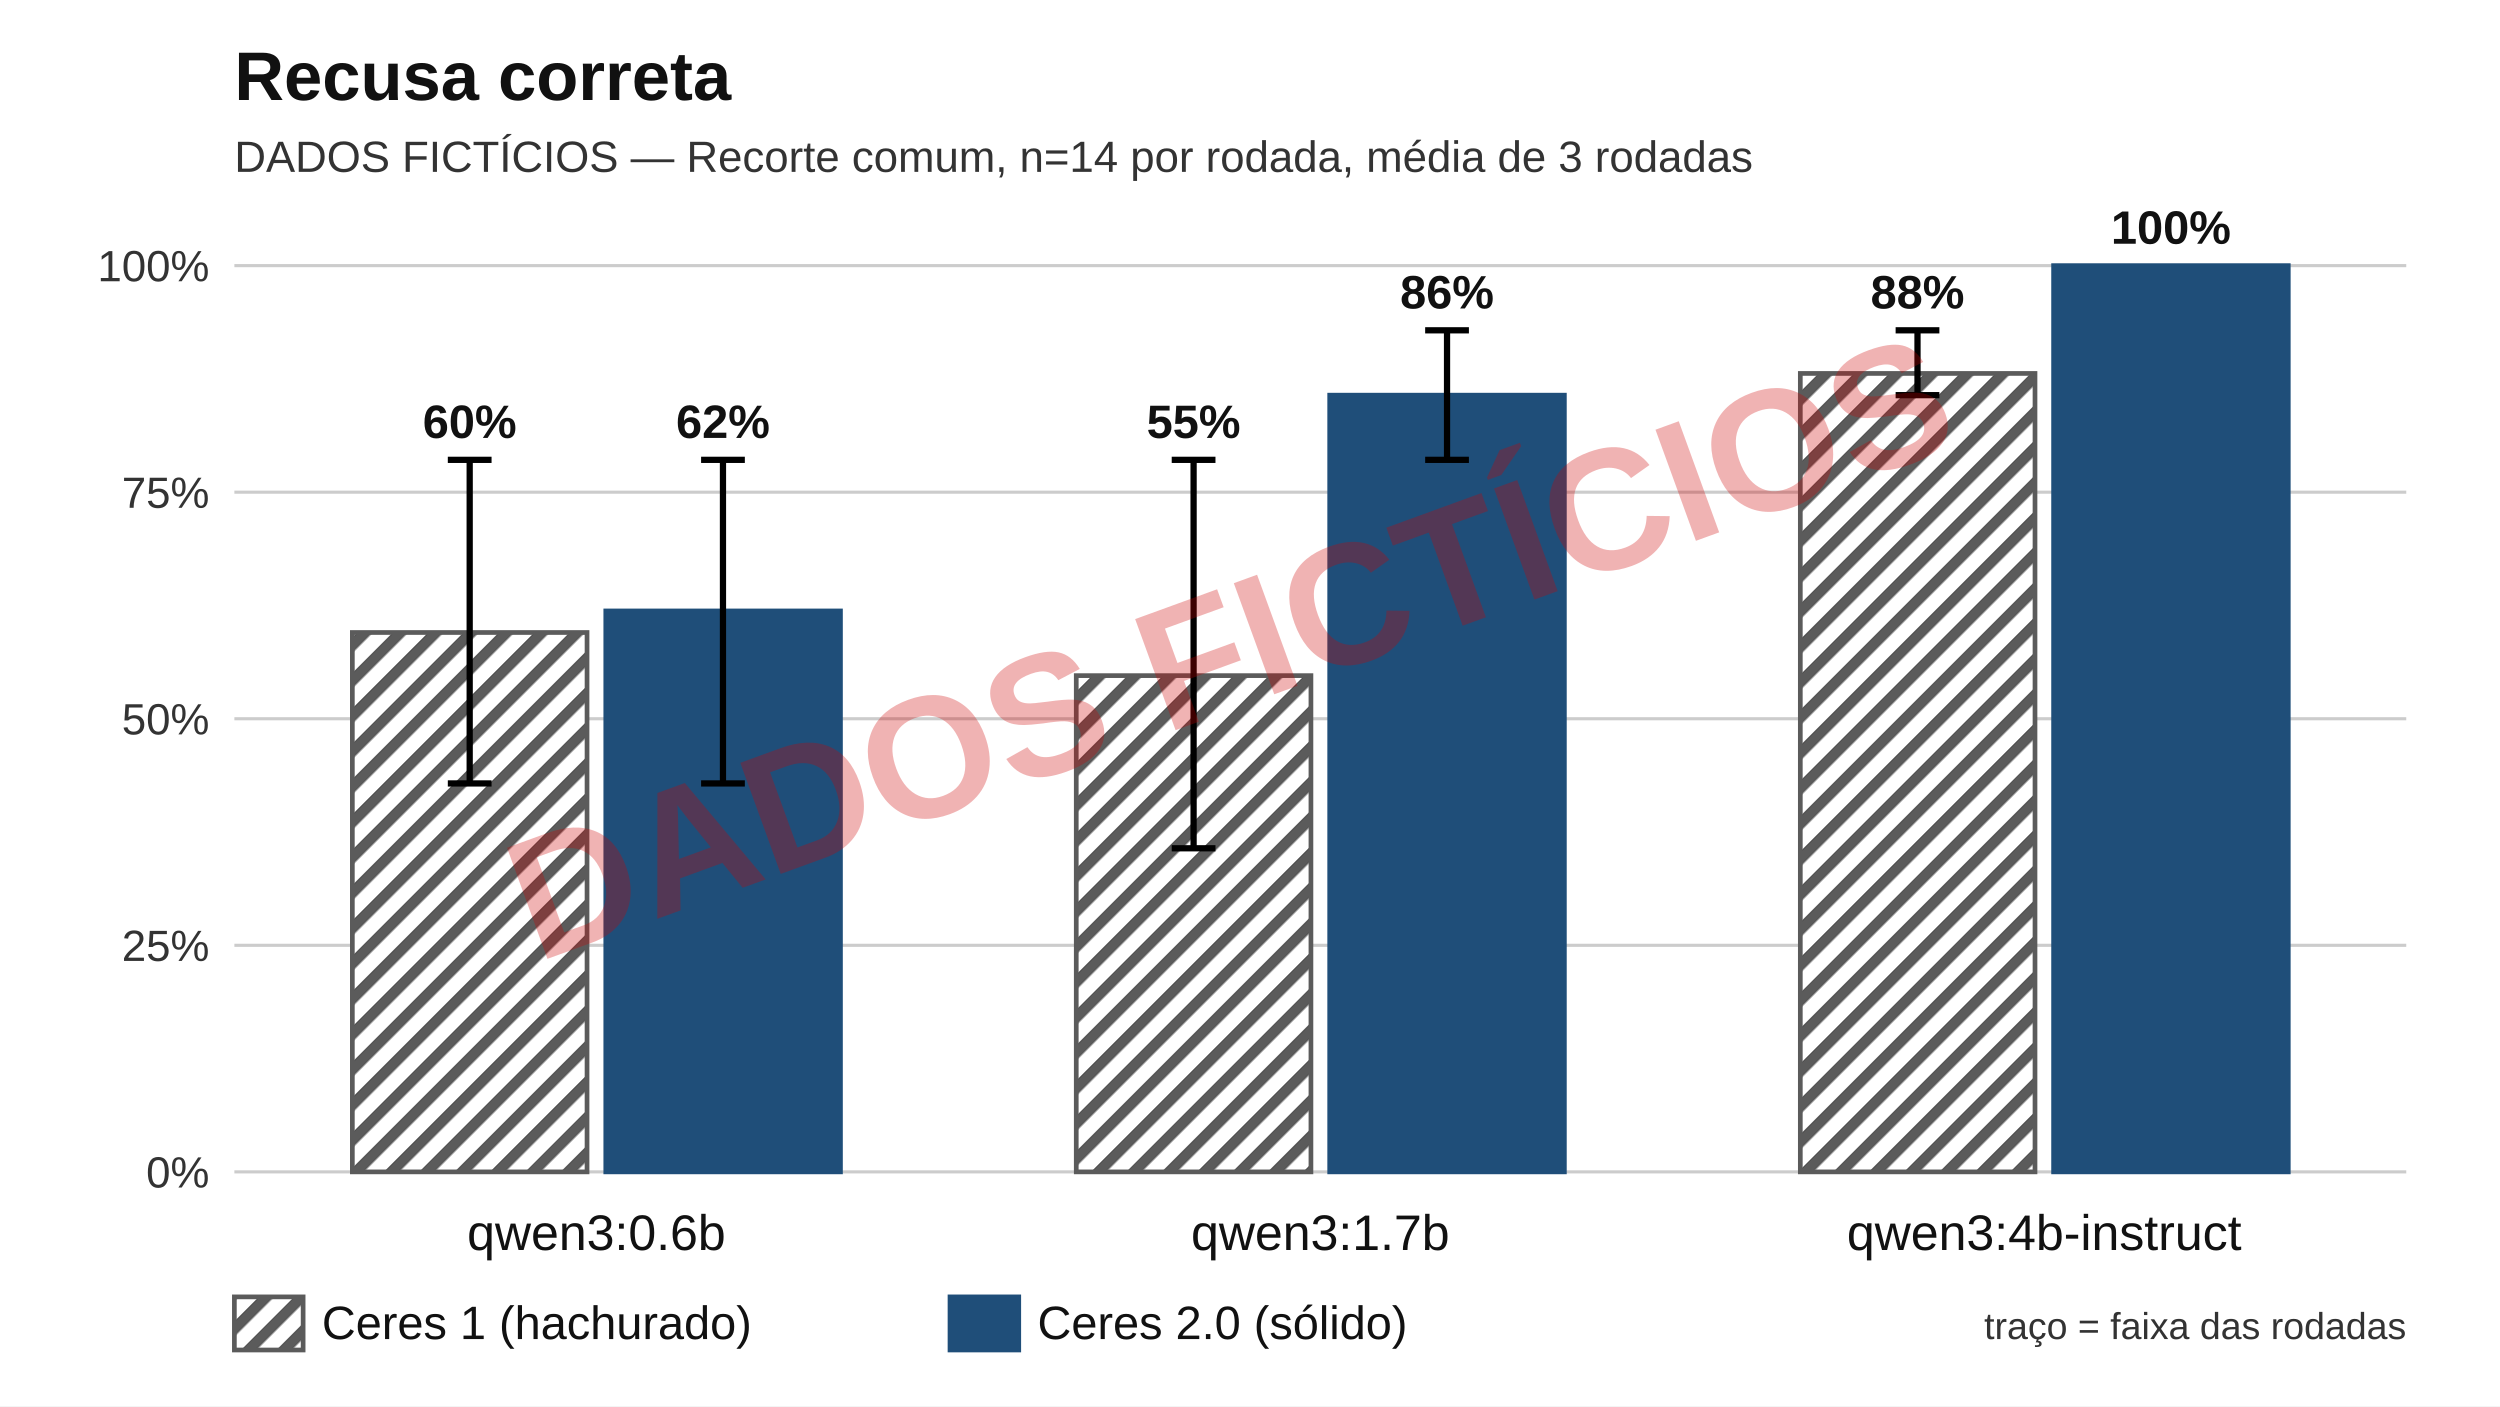
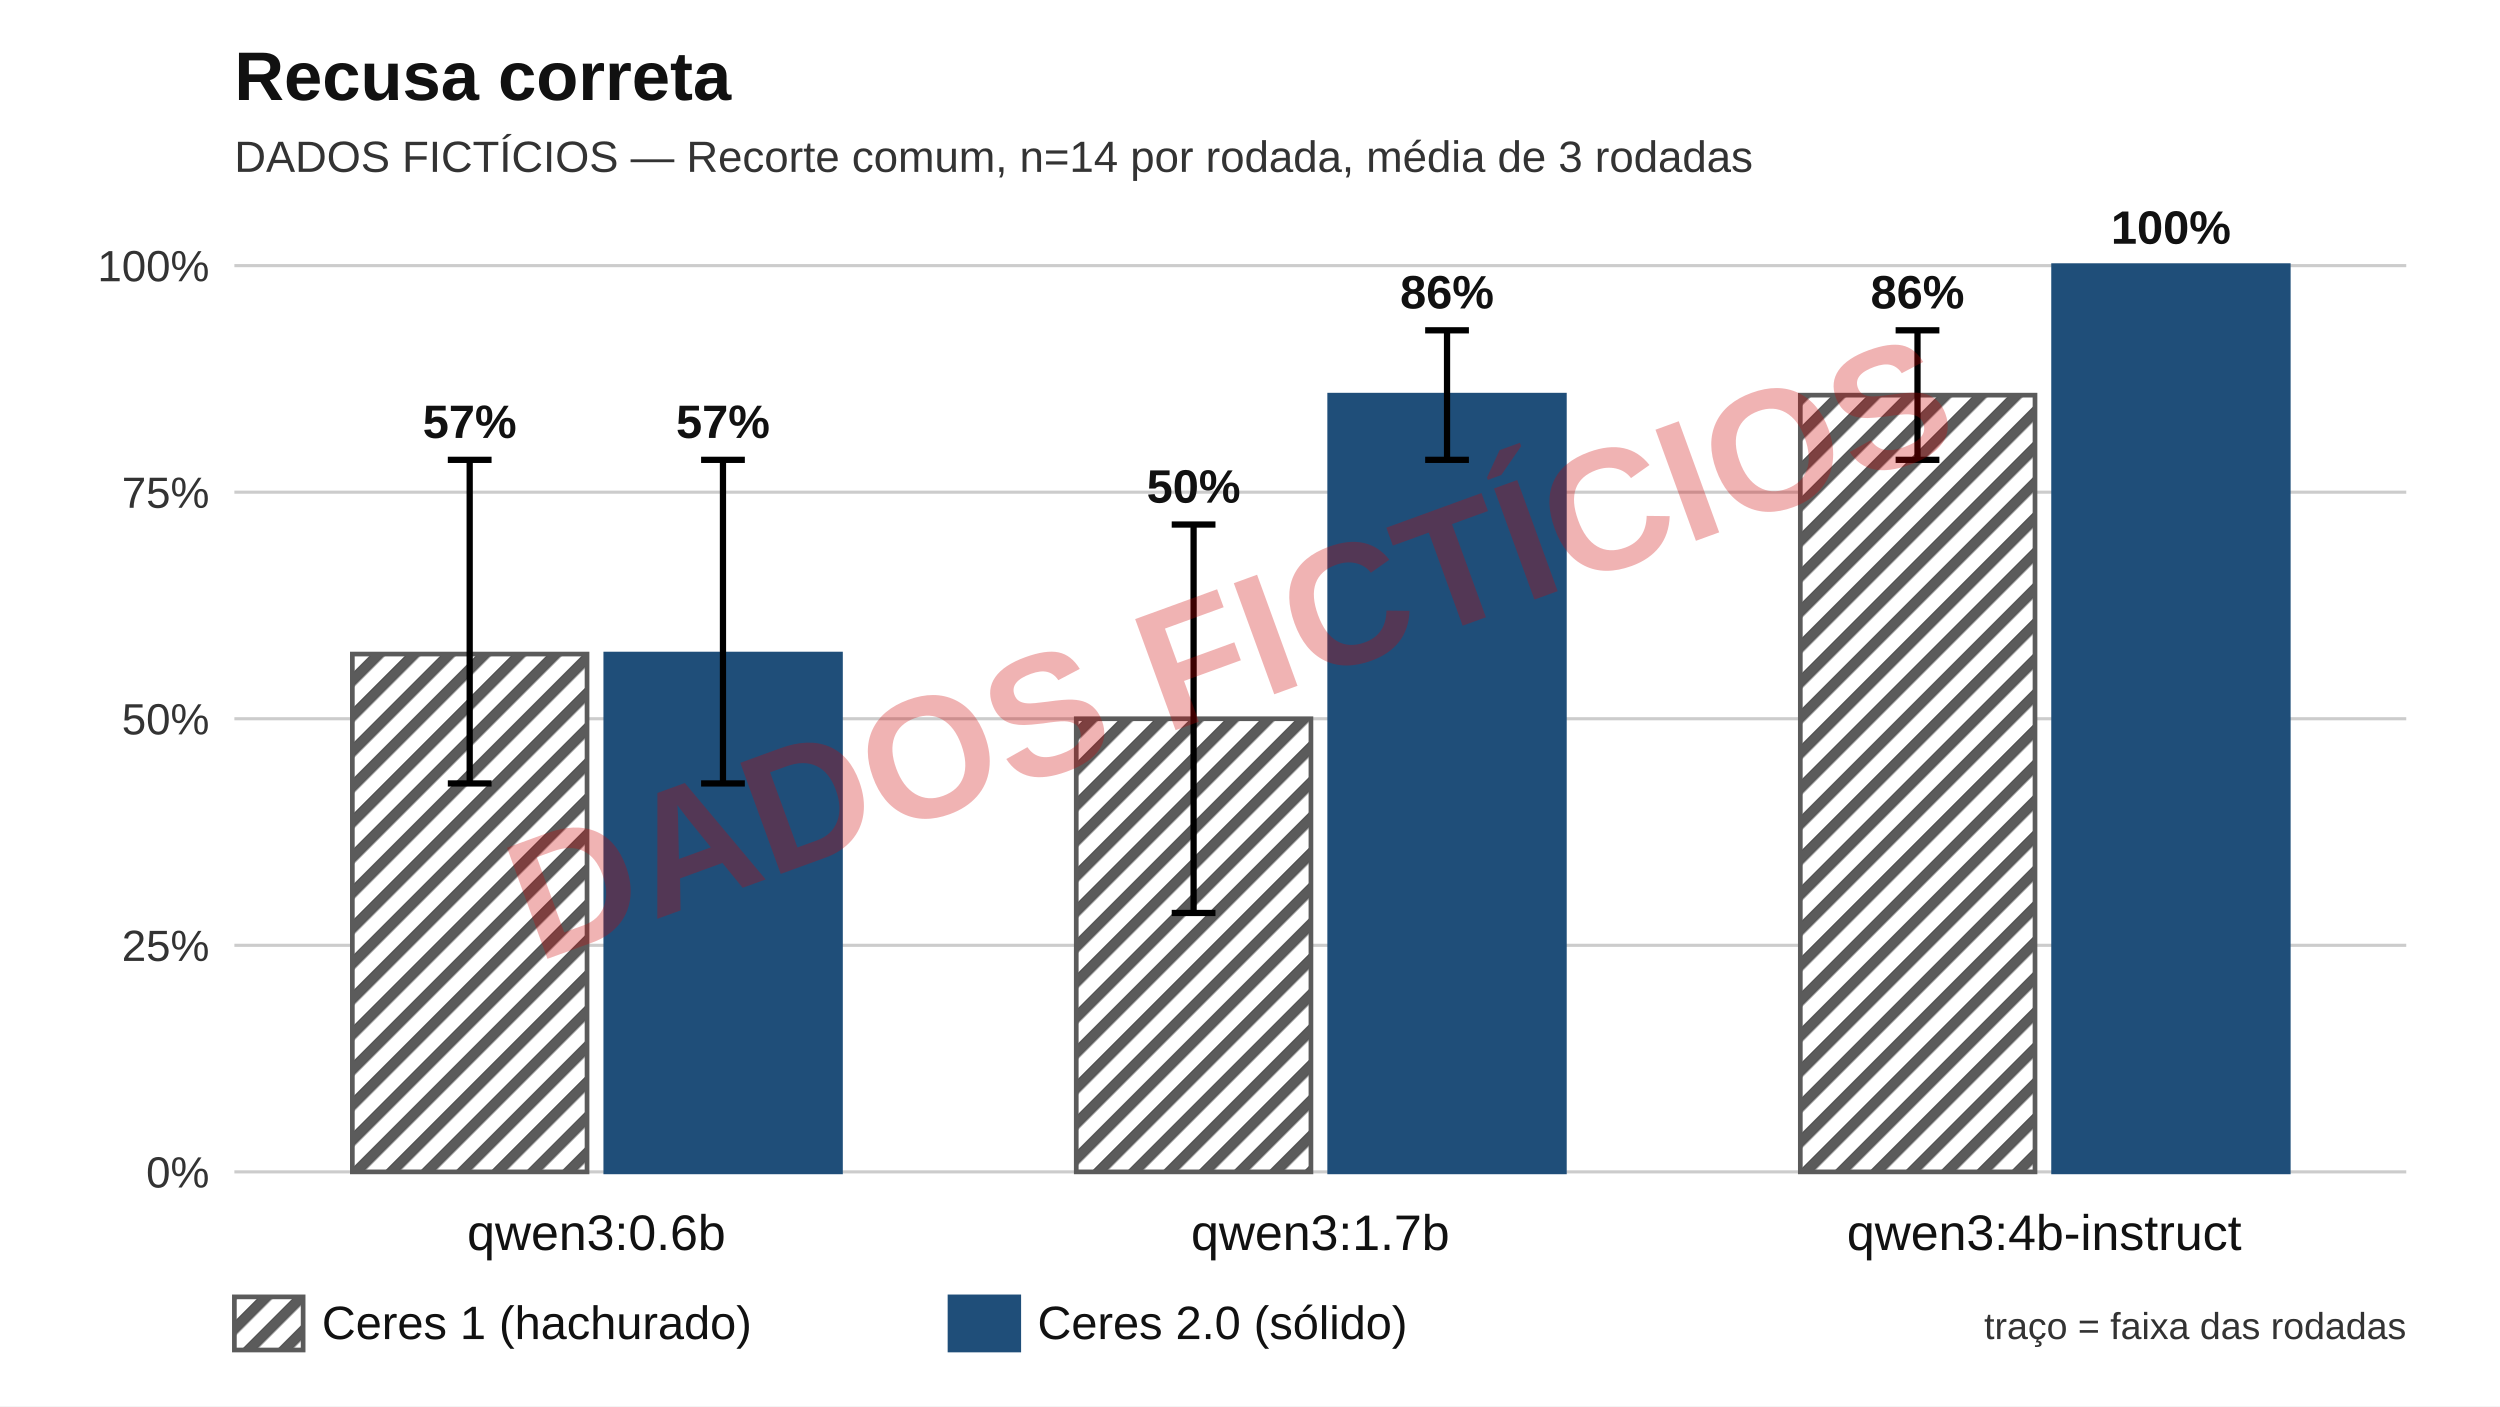
<svg xmlns="http://www.w3.org/2000/svg" viewBox="0 0 1600 900" width="1600" height="900" font-family="Arial, Helvetica, sans-serif" role="img" aria-label="Recusa correta">
  <defs>
    <pattern id="hachura-diagonal" width="16" height="16" patternUnits="userSpaceOnUse" patternTransform="rotate(45)">
      <rect width="16" height="16" fill="#ffffff" />
      <rect width="7" height="16" fill="#5b5b5b" />
    </pattern>
    <pattern id="hachura-pontos" width="14" height="14" patternUnits="userSpaceOnUse">
      <rect width="14" height="14" fill="#ffffff" />
      <circle cx="7" cy="7" r="4" fill="#7a4b00" />
    </pattern>
  </defs>
  <rect width="1600" height="900" fill="#ffffff" />
  <text x="150" y="64" font-size="44" font-weight="bold" fill="#111111">Recusa correta</text>
  <text x="150" y="110" font-size="28" fill="#333333">DADOS FICTÍCIOS — Recorte comum, n=14 por rodada, média de 3 rodadas</text>
  <line x1="150" y1="750.0" x2="1540" y2="750.0" stroke="#cccccc" stroke-width="2" />
  <text x="134" y="760.0" font-size="28" text-anchor="end" fill="#333333">0%</text>
  <line x1="150" y1="605.0" x2="1540" y2="605.0" stroke="#cccccc" stroke-width="2" />
  <text x="134" y="615.0" font-size="28" text-anchor="end" fill="#333333">25%</text>
  <line x1="150" y1="460.0" x2="1540" y2="460.0" stroke="#cccccc" stroke-width="2" />
  <text x="134" y="470.0" font-size="28" text-anchor="end" fill="#333333">50%</text>
  <line x1="150" y1="315.0" x2="1540" y2="315.0" stroke="#cccccc" stroke-width="2" />
  <text x="134" y="325.0" font-size="28" text-anchor="end" fill="#333333">75%</text>
  <line x1="150" y1="170.0" x2="1540" y2="170.0" stroke="#cccccc" stroke-width="2" />
  <text x="134" y="180.0" font-size="28" text-anchor="end" fill="#333333">100%</text>
  <text x="381.7" y="800" font-size="32" text-anchor="middle" fill="#111111">qwen3:0.6b</text>
-   <rect x="225.5" y="404.8" width="150.2" height="345.2" fill="url(#hachura-diagonal)" stroke="#5b5b5b" stroke-width="3" />
+   <rect x="225.5" y="418.6" width="150.2" height="331.4" fill="url(#hachura-diagonal)" stroke="#5b5b5b" stroke-width="3" />
  <line x1="300.6" y1="501.4" x2="300.6" y2="294.3" stroke="#000000" stroke-width="4" />
  <line x1="286.6" y1="501.4" x2="314.6" y2="501.4" stroke="#000000" stroke-width="4" />
  <line x1="286.6" y1="294.3" x2="314.6" y2="294.3" stroke="#000000" stroke-width="4" />
-   <text x="300.6" y="280.3" font-size="30" font-weight="bold" text-anchor="middle" fill="#111111">60%</text>
-   <rect x="387.7" y="391.0" width="150.2" height="359.0" fill="#1f4e79" stroke="#1f4e79" stroke-width="3" />
+   <text x="300.6" y="280.3" font-size="30" font-weight="bold" text-anchor="middle" fill="#111111">57%</text>
+   <rect x="387.7" y="418.6" width="150.2" height="331.4" fill="#1f4e79" stroke="#1f4e79" stroke-width="3" />
  <line x1="462.7" y1="501.4" x2="462.7" y2="294.3" stroke="#000000" stroke-width="4" />
  <line x1="448.7" y1="501.4" x2="476.7" y2="501.4" stroke="#000000" stroke-width="4" />
  <line x1="448.7" y1="294.3" x2="476.7" y2="294.3" stroke="#000000" stroke-width="4" />
-   <text x="462.7" y="280.3" font-size="30" font-weight="bold" text-anchor="middle" fill="#111111">62%</text>
+   <text x="462.7" y="280.3" font-size="30" font-weight="bold" text-anchor="middle" fill="#111111">57%</text>
  <text x="845.0" y="800" font-size="32" text-anchor="middle" fill="#111111">qwen3:1.7b</text>
-   <rect x="688.8" y="432.4" width="150.2" height="317.6" fill="url(#hachura-diagonal)" stroke="#5b5b5b" stroke-width="3" />
-   <line x1="763.9" y1="542.9" x2="763.9" y2="294.3" stroke="#000000" stroke-width="4" />
-   <line x1="749.9" y1="542.9" x2="777.9" y2="542.9" stroke="#000000" stroke-width="4" />
-   <line x1="749.9" y1="294.3" x2="777.9" y2="294.3" stroke="#000000" stroke-width="4" />
-   <text x="763.9" y="280.3" font-size="30" font-weight="bold" text-anchor="middle" fill="#111111">55%</text>
+   <rect x="688.8" y="460.0" width="150.2" height="290.0" fill="url(#hachura-diagonal)" stroke="#5b5b5b" stroke-width="3" />
+   <line x1="763.9" y1="584.3" x2="763.9" y2="335.7" stroke="#000000" stroke-width="4" />
+   <line x1="749.9" y1="584.3" x2="777.9" y2="584.3" stroke="#000000" stroke-width="4" />
+   <line x1="749.9" y1="335.7" x2="777.9" y2="335.7" stroke="#000000" stroke-width="4" />
+   <text x="763.9" y="321.7" font-size="30" font-weight="bold" text-anchor="middle" fill="#111111">50%</text>
  <rect x="851.0" y="252.9" width="150.2" height="497.1" fill="#1f4e79" stroke="#1f4e79" stroke-width="3" />
  <line x1="926.1" y1="294.3" x2="926.1" y2="211.4" stroke="#000000" stroke-width="4" />
  <line x1="912.1" y1="294.3" x2="940.1" y2="294.3" stroke="#000000" stroke-width="4" />
  <line x1="912.1" y1="211.4" x2="940.1" y2="211.4" stroke="#000000" stroke-width="4" />
  <text x="926.1" y="197.4" font-size="30" font-weight="bold" text-anchor="middle" fill="#111111">86%</text>
  <text x="1308.3" y="800" font-size="32" text-anchor="middle" fill="#111111">qwen3:4b-instruct</text>
-   <rect x="1152.2" y="239.0" width="150.2" height="511.0" fill="url(#hachura-diagonal)" stroke="#5b5b5b" stroke-width="3" />
-   <line x1="1227.2" y1="252.9" x2="1227.2" y2="211.4" stroke="#000000" stroke-width="4" />
-   <line x1="1213.2" y1="252.9" x2="1241.2" y2="252.9" stroke="#000000" stroke-width="4" />
+   <rect x="1152.2" y="252.9" width="150.2" height="497.1" fill="url(#hachura-diagonal)" stroke="#5b5b5b" stroke-width="3" />
+   <line x1="1227.2" y1="294.3" x2="1227.2" y2="211.4" stroke="#000000" stroke-width="4" />
+   <line x1="1213.2" y1="294.3" x2="1241.2" y2="294.3" stroke="#000000" stroke-width="4" />
  <line x1="1213.2" y1="211.4" x2="1241.2" y2="211.4" stroke="#000000" stroke-width="4" />
-   <text x="1227.2" y="197.4" font-size="30" font-weight="bold" text-anchor="middle" fill="#111111">88%</text>
+   <text x="1227.2" y="197.4" font-size="30" font-weight="bold" text-anchor="middle" fill="#111111">86%</text>
  <rect x="1314.3" y="170.0" width="150.2" height="580.0" fill="#1f4e79" stroke="#1f4e79" stroke-width="3" />
  <text x="1389.4" y="156.0" font-size="30" font-weight="bold" text-anchor="middle" fill="#111111">100%</text>
  <rect x="150" y="830" width="44" height="34" fill="url(#hachura-diagonal)" stroke="#5b5b5b" stroke-width="3" />
  <text x="206" y="857" font-size="30" fill="#111111">Ceres 1 (hachurado)</text>
  <rect x="608" y="830" width="44" height="34" fill="#1f4e79" stroke="#1f4e79" stroke-width="3" />
  <text x="664" y="857" font-size="30" fill="#111111">Ceres 2.0 (sólido)</text>
  <text x="1540" y="857" font-size="24" text-anchor="end" fill="#333333">traço = faixa das rodadas</text>
  <text x="800.0" y="450.0" font-size="110" font-weight="bold" fill="#cc0000" fill-opacity="0.30" text-anchor="middle" transform="rotate(-20 800.0 450.0)">DADOS FICTÍCIOS</text>
</svg>
